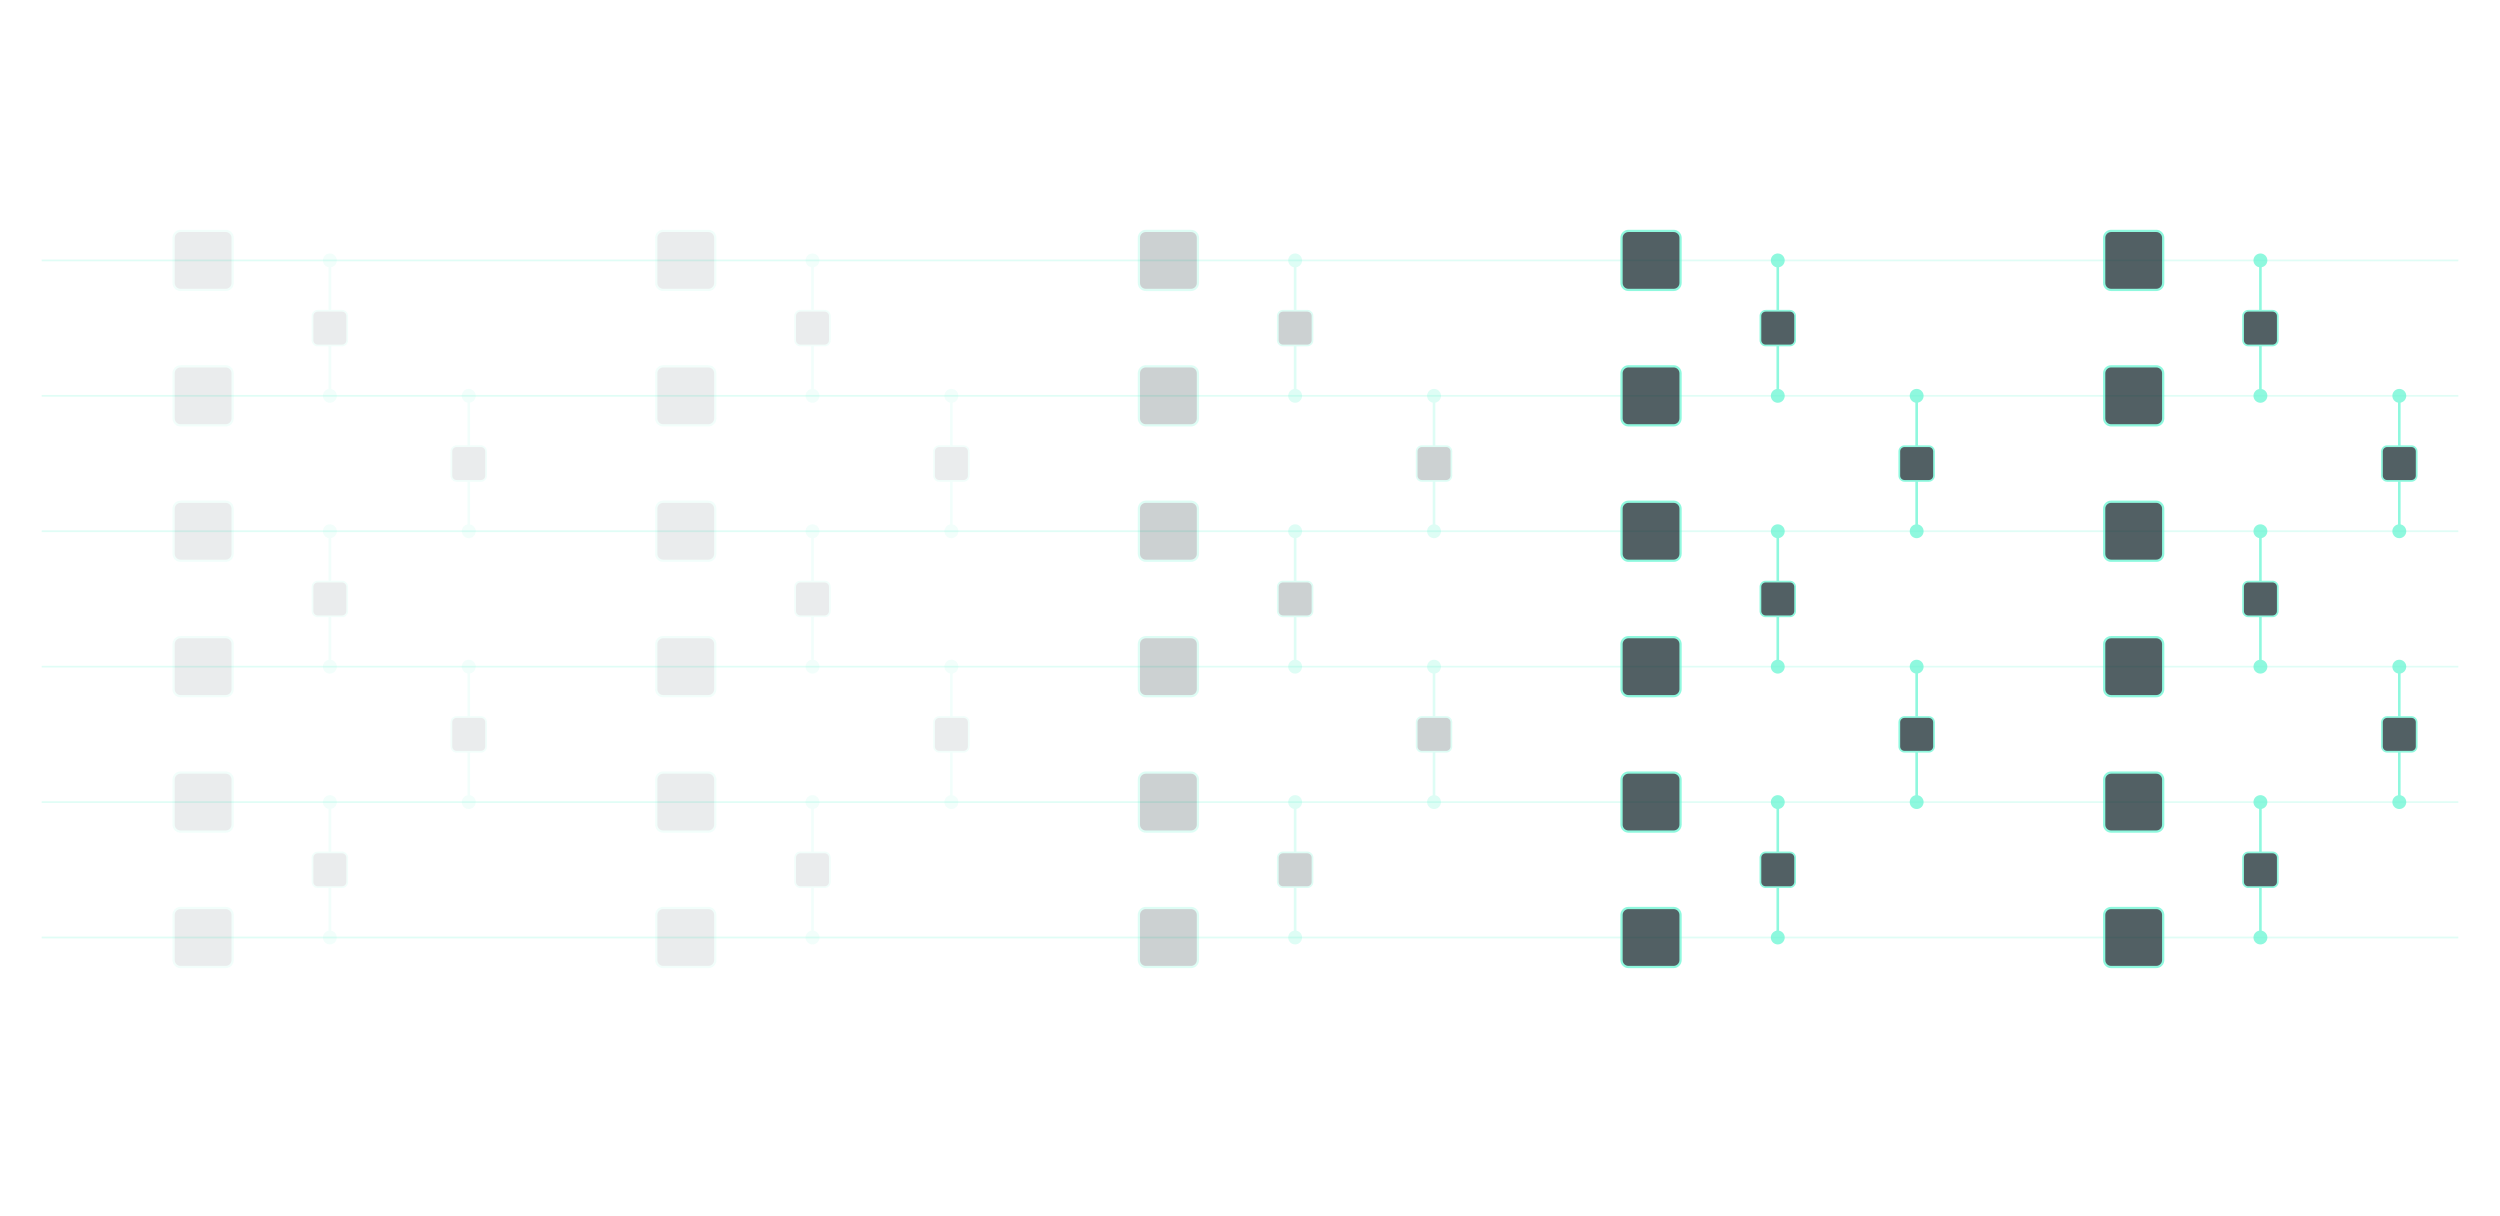
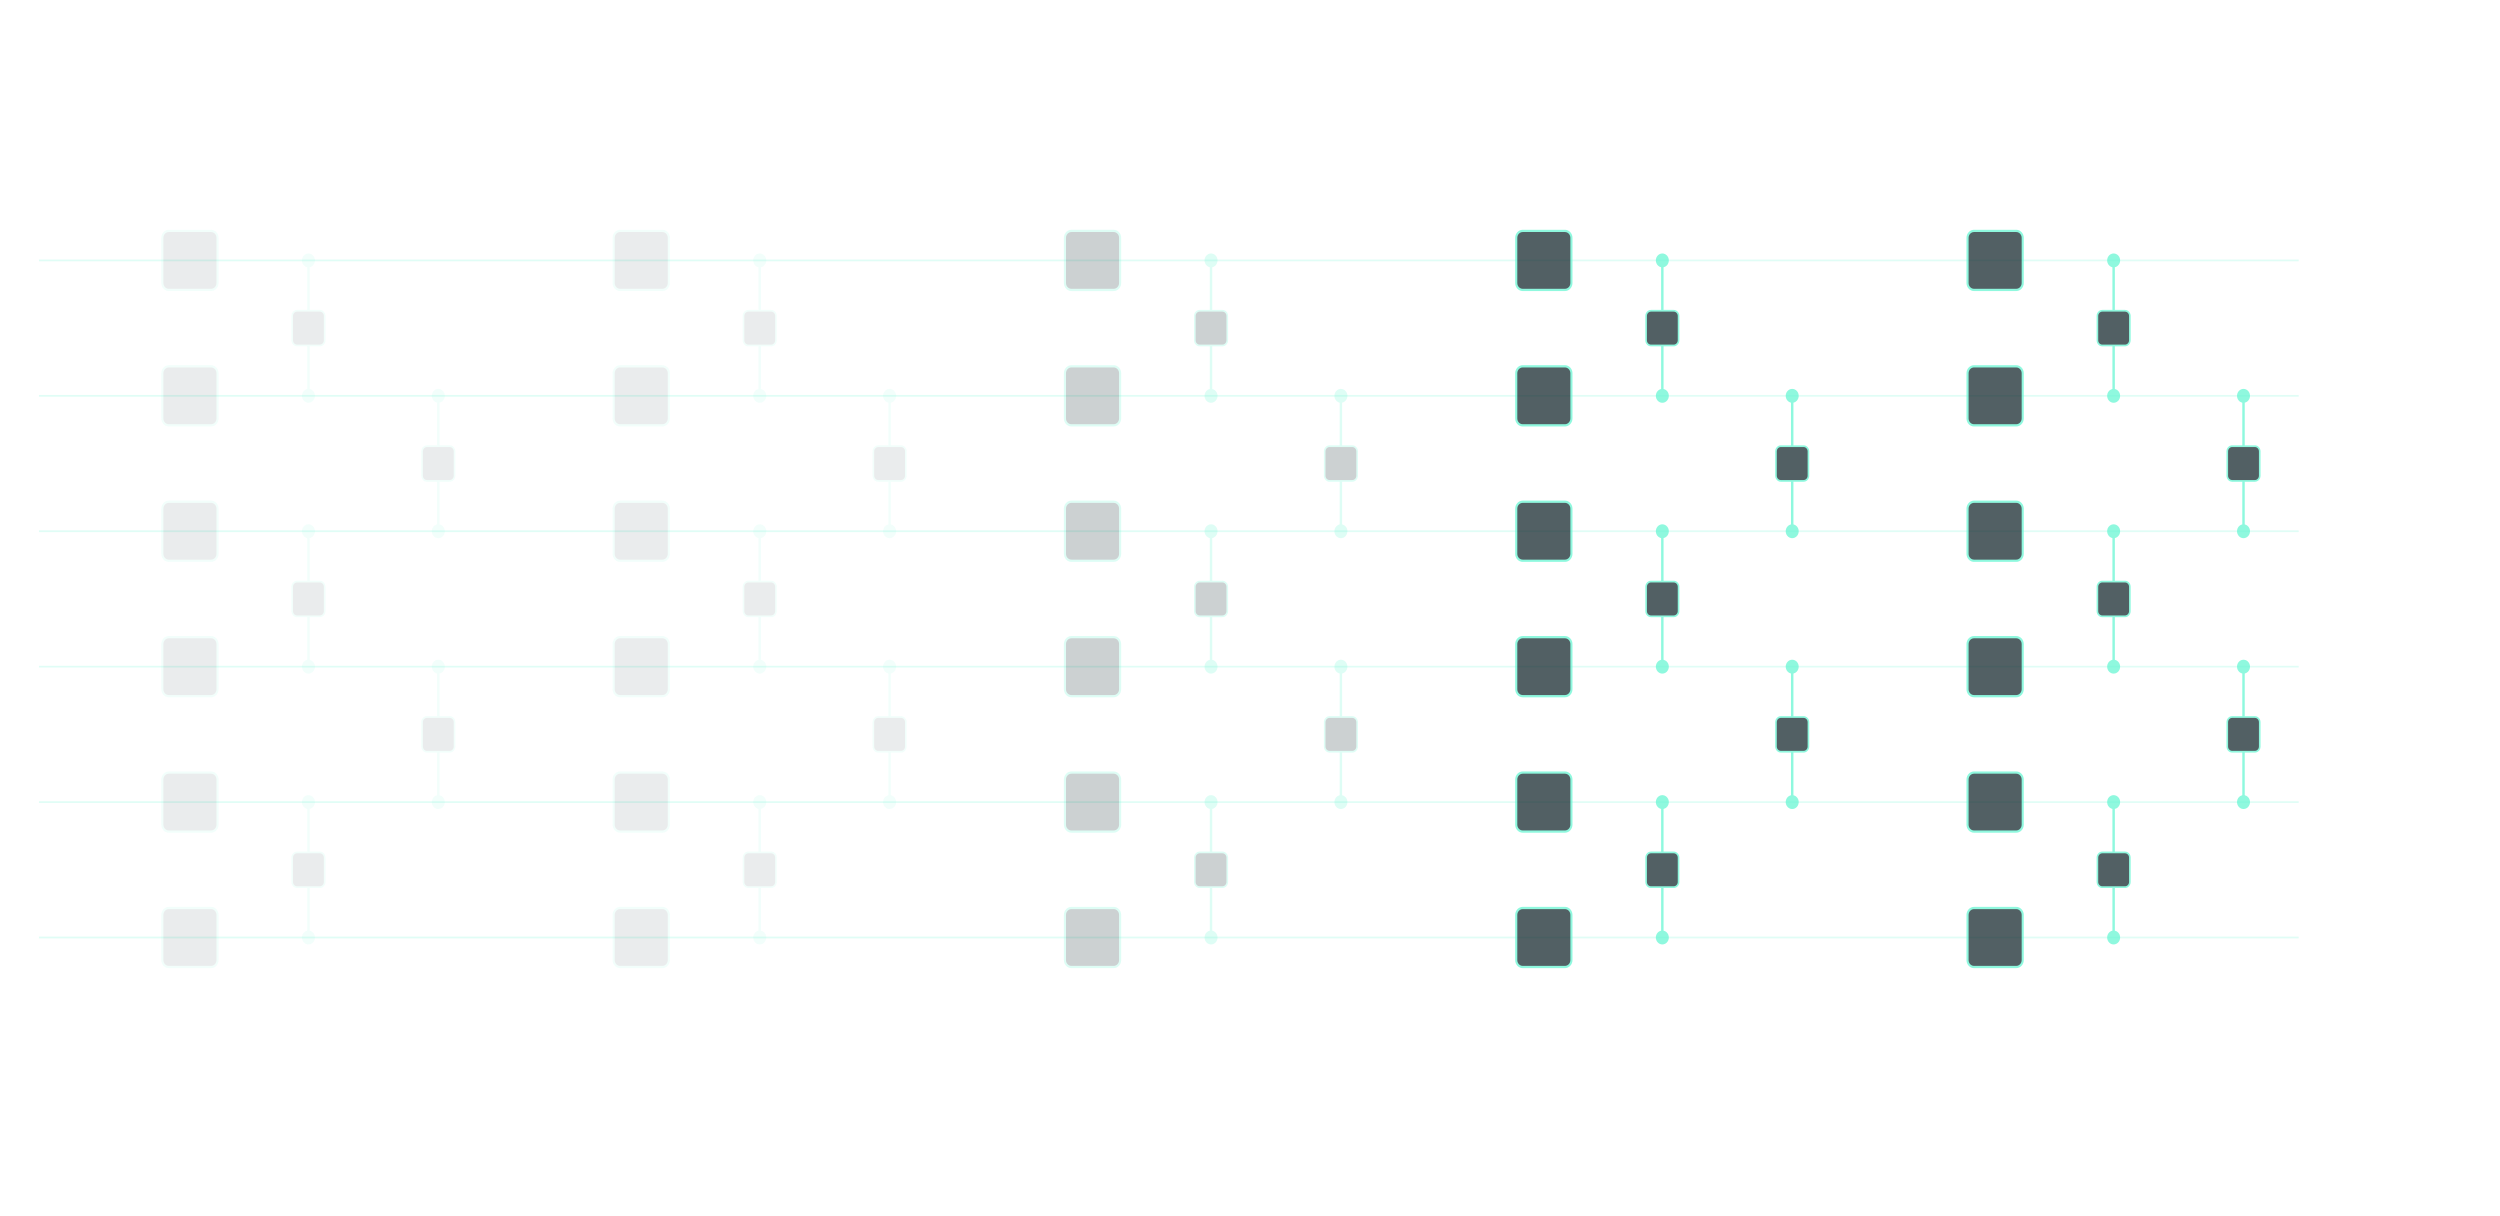
- <svg xmlns="http://www.w3.org/2000/svg" preserveAspectRatio="none" overflow="visible" style="display: block;" width="1440" height="700" viewBox="0 0 1440 700" fill="none">
+ <svg xmlns="http://www.w3.org/2000/svg" preserveAspectRatio="none" overflow="visible" style="display: block;" width="1440" height="700" viewBox="0 0 1540 700" fill="none">
  <g id="Six-qubit Ising evolution / alternating RX and nearest-neighbor ZZ layers / labels omitted">
    <g id="Vector" opacity="0.2">
      <path d="M24 150H1416Z" fill="black" />
      <path d="M24 150H1416" stroke="#64F6D2" />
    </g>
    <g id="Vector_2" opacity="0.2">
      <path d="M24 228H1416Z" fill="black" />
      <path d="M24 228H1416" stroke="#64F6D2" />
    </g>
    <g id="Vector_3" opacity="0.2">
      <path d="M24 306H1416Z" fill="black" />
      <path d="M24 306H1416" stroke="#64F6D2" />
    </g>
    <g id="Vector_4" opacity="0.2">
      <path d="M24 384H1416Z" fill="black" />
      <path d="M24 384H1416" stroke="#64F6D2" />
    </g>
    <g id="Vector_5" opacity="0.2">
      <path d="M24 462H1416Z" fill="black" />
      <path d="M24 462H1416" stroke="#64F6D2" />
    </g>
    <g id="Vector_6" opacity="0.2">
      <path d="M24 540H1416Z" fill="black" />
      <path d="M24 540H1416" stroke="#64F6D2" />
    </g>
    <g id="Group" opacity="0.087">
      <path id="Vector_7" d="M130 133H104C101.791 133 100 134.791 100 137V163C100 165.209 101.791 167 104 167H130C132.209 167 134 165.209 134 163V137C134 134.791 132.209 133 130 133Z" fill="#10242A" stroke-width="1.3" stroke="#64F6D2" />
      <path id="Vector_8" d="M130 211H104C101.791 211 100 212.791 100 215V241C100 243.209 101.791 245 104 245H130C132.209 245 134 243.209 134 241V215C134 212.791 132.209 211 130 211Z" fill="#10242A" stroke-width="1.3" stroke="#64F6D2" />
      <path id="Vector_9" d="M130 289H104C101.791 289 100 290.791 100 293V319C100 321.209 101.791 323 104 323H130C132.209 323 134 321.209 134 319V293C134 290.791 132.209 289 130 289Z" fill="#10242A" stroke-width="1.3" stroke="#64F6D2" />
      <path id="Vector_10" d="M130 367H104C101.791 367 100 368.791 100 371V397C100 399.209 101.791 401 104 401H130C132.209 401 134 399.209 134 397V371C134 368.791 132.209 367 130 367Z" fill="#10242A" stroke-width="1.3" stroke="#64F6D2" />
      <path id="Vector_11" d="M130 445H104C101.791 445 100 446.791 100 449V475C100 477.209 101.791 479 104 479H130C132.209 479 134 477.209 134 475V449C134 446.791 132.209 445 130 445Z" fill="#10242A" stroke-width="1.3" stroke="#64F6D2" />
      <path id="Vector_12" d="M130 523H104C101.791 523 100 524.791 100 527V553C100 555.209 101.791 557 104 557H130C132.209 557 134 555.209 134 553V527C134 524.791 132.209 523 130 523Z" fill="#10242A" stroke-width="1.3" stroke="#64F6D2" />
      <g id="Vector_13">
        <path d="M190 150V228Z" fill="black" />
        <path d="M190 150V228" stroke-width="1.5" stroke="#64F6D2" />
      </g>
      <path id="Vector_14" d="M190 154C192.209 154 194 152.209 194 150C194 147.791 192.209 146 190 146C187.791 146 186 147.791 186 150C186 152.209 187.791 154 190 154Z" fill="#64F6D2" />
      <path id="Vector_15" d="M190 232C192.209 232 194 230.209 194 228C194 225.791 192.209 224 190 224C187.791 224 186 225.791 186 228C186 230.209 187.791 232 190 232Z" fill="#64F6D2" />
      <path id="Vector_16" d="M197 179H183C181.343 179 180 180.343 180 182V196C180 197.657 181.343 199 183 199H197C198.657 199 200 197.657 200 196V182C200 180.343 198.657 179 197 179Z" fill="#10242A" stroke="#64F6D2" />
      <g id="Vector_17">
        <path d="M270 228V306Z" fill="black" />
        <path d="M270 228V306" stroke-width="1.5" stroke="#64F6D2" />
      </g>
      <path id="Vector_18" d="M270 232C272.209 232 274 230.209 274 228C274 225.791 272.209 224 270 224C267.791 224 266 225.791 266 228C266 230.209 267.791 232 270 232Z" fill="#64F6D2" />
      <path id="Vector_19" d="M270 310C272.209 310 274 308.209 274 306C274 303.791 272.209 302 270 302C267.791 302 266 303.791 266 306C266 308.209 267.791 310 270 310Z" fill="#64F6D2" />
      <path id="Vector_20" d="M277 257H263C261.343 257 260 258.343 260 260V274C260 275.657 261.343 277 263 277H277C278.657 277 280 275.657 280 274V260C280 258.343 278.657 257 277 257Z" fill="#10242A" stroke="#64F6D2" />
      <g id="Vector_21">
        <path d="M190 306V384Z" fill="black" />
        <path d="M190 306V384" stroke-width="1.5" stroke="#64F6D2" />
      </g>
      <path id="Vector_22" d="M190 310C192.209 310 194 308.209 194 306C194 303.791 192.209 302 190 302C187.791 302 186 303.791 186 306C186 308.209 187.791 310 190 310Z" fill="#64F6D2" />
      <path id="Vector_23" d="M190 388C192.209 388 194 386.209 194 384C194 381.791 192.209 380 190 380C187.791 380 186 381.791 186 384C186 386.209 187.791 388 190 388Z" fill="#64F6D2" />
      <path id="Vector_24" d="M197 335H183C181.343 335 180 336.343 180 338V352C180 353.657 181.343 355 183 355H197C198.657 355 200 353.657 200 352V338C200 336.343 198.657 335 197 335Z" fill="#10242A" stroke="#64F6D2" />
      <g id="Vector_25">
        <path d="M270 384V462Z" fill="black" />
        <path d="M270 384V462" stroke-width="1.5" stroke="#64F6D2" />
      </g>
      <path id="Vector_26" d="M270 388C272.209 388 274 386.209 274 384C274 381.791 272.209 380 270 380C267.791 380 266 381.791 266 384C266 386.209 267.791 388 270 388Z" fill="#64F6D2" />
      <path id="Vector_27" d="M270 466C272.209 466 274 464.209 274 462C274 459.791 272.209 458 270 458C267.791 458 266 459.791 266 462C266 464.209 267.791 466 270 466Z" fill="#64F6D2" />
      <path id="Vector_28" d="M277 413H263C261.343 413 260 414.343 260 416V430C260 431.657 261.343 433 263 433H277C278.657 433 280 431.657 280 430V416C280 414.343 278.657 413 277 413Z" fill="#10242A" stroke="#64F6D2" />
      <g id="Vector_29">
        <path d="M190 462V540Z" fill="black" />
        <path d="M190 462V540" stroke-width="1.5" stroke="#64F6D2" />
      </g>
      <path id="Vector_30" d="M190 466C192.209 466 194 464.209 194 462C194 459.791 192.209 458 190 458C187.791 458 186 459.791 186 462C186 464.209 187.791 466 190 466Z" fill="#64F6D2" />
      <path id="Vector_31" d="M190 544C192.209 544 194 542.209 194 540C194 537.791 192.209 536 190 536C187.791 536 186 537.791 186 540C186 542.209 187.791 544 190 544Z" fill="#64F6D2" />
      <path id="Vector_32" d="M197 491H183C181.343 491 180 492.343 180 494V508C180 509.657 181.343 511 183 511H197C198.657 511 200 509.657 200 508V494C200 492.343 198.657 491 197 491Z" fill="#10242A" stroke="#64F6D2" />
    </g>
    <g id="Group_2" opacity="0.087">
      <path id="Vector_33" d="M408 133H382C379.791 133 378 134.791 378 137V163C378 165.209 379.791 167 382 167H408C410.209 167 412 165.209 412 163V137C412 134.791 410.209 133 408 133Z" fill="#10242A" stroke-width="1.3" stroke="#64F6D2" />
      <path id="Vector_34" d="M408 211H382C379.791 211 378 212.791 378 215V241C378 243.209 379.791 245 382 245H408C410.209 245 412 243.209 412 241V215C412 212.791 410.209 211 408 211Z" fill="#10242A" stroke-width="1.3" stroke="#64F6D2" />
      <path id="Vector_35" d="M408 289H382C379.791 289 378 290.791 378 293V319C378 321.209 379.791 323 382 323H408C410.209 323 412 321.209 412 319V293C412 290.791 410.209 289 408 289Z" fill="#10242A" stroke-width="1.3" stroke="#64F6D2" />
      <path id="Vector_36" d="M408 367H382C379.791 367 378 368.791 378 371V397C378 399.209 379.791 401 382 401H408C410.209 401 412 399.209 412 397V371C412 368.791 410.209 367 408 367Z" fill="#10242A" stroke-width="1.3" stroke="#64F6D2" />
      <path id="Vector_37" d="M408 445H382C379.791 445 378 446.791 378 449V475C378 477.209 379.791 479 382 479H408C410.209 479 412 477.209 412 475V449C412 446.791 410.209 445 408 445Z" fill="#10242A" stroke-width="1.3" stroke="#64F6D2" />
      <path id="Vector_38" d="M408 523H382C379.791 523 378 524.791 378 527V553C378 555.209 379.791 557 382 557H408C410.209 557 412 555.209 412 553V527C412 524.791 410.209 523 408 523Z" fill="#10242A" stroke-width="1.3" stroke="#64F6D2" />
      <g id="Vector_39">
        <path d="M468 150V228Z" fill="black" />
        <path d="M468 150V228" stroke-width="1.5" stroke="#64F6D2" />
      </g>
      <path id="Vector_40" d="M468 154C470.209 154 472 152.209 472 150C472 147.791 470.209 146 468 146C465.791 146 464 147.791 464 150C464 152.209 465.791 154 468 154Z" fill="#64F6D2" />
      <path id="Vector_41" d="M468 232C470.209 232 472 230.209 472 228C472 225.791 470.209 224 468 224C465.791 224 464 225.791 464 228C464 230.209 465.791 232 468 232Z" fill="#64F6D2" />
      <path id="Vector_42" d="M475 179H461C459.343 179 458 180.343 458 182V196C458 197.657 459.343 199 461 199H475C476.657 199 478 197.657 478 196V182C478 180.343 476.657 179 475 179Z" fill="#10242A" stroke="#64F6D2" />
      <g id="Vector_43">
        <path d="M548 228V306Z" fill="black" />
        <path d="M548 228V306" stroke-width="1.5" stroke="#64F6D2" />
      </g>
      <path id="Vector_44" d="M548 232C550.209 232 552 230.209 552 228C552 225.791 550.209 224 548 224C545.791 224 544 225.791 544 228C544 230.209 545.791 232 548 232Z" fill="#64F6D2" />
      <path id="Vector_45" d="M548 310C550.209 310 552 308.209 552 306C552 303.791 550.209 302 548 302C545.791 302 544 303.791 544 306C544 308.209 545.791 310 548 310Z" fill="#64F6D2" />
      <path id="Vector_46" d="M555 257H541C539.343 257 538 258.343 538 260V274C538 275.657 539.343 277 541 277H555C556.657 277 558 275.657 558 274V260C558 258.343 556.657 257 555 257Z" fill="#10242A" stroke="#64F6D2" />
      <g id="Vector_47">
        <path d="M468 306V384Z" fill="black" />
        <path d="M468 306V384" stroke-width="1.5" stroke="#64F6D2" />
      </g>
      <path id="Vector_48" d="M468 310C470.209 310 472 308.209 472 306C472 303.791 470.209 302 468 302C465.791 302 464 303.791 464 306C464 308.209 465.791 310 468 310Z" fill="#64F6D2" />
      <path id="Vector_49" d="M468 388C470.209 388 472 386.209 472 384C472 381.791 470.209 380 468 380C465.791 380 464 381.791 464 384C464 386.209 465.791 388 468 388Z" fill="#64F6D2" />
      <path id="Vector_50" d="M475 335H461C459.343 335 458 336.343 458 338V352C458 353.657 459.343 355 461 355H475C476.657 355 478 353.657 478 352V338C478 336.343 476.657 335 475 335Z" fill="#10242A" stroke="#64F6D2" />
      <g id="Vector_51">
        <path d="M548 384V462Z" fill="black" />
        <path d="M548 384V462" stroke-width="1.5" stroke="#64F6D2" />
      </g>
      <path id="Vector_52" d="M548 388C550.209 388 552 386.209 552 384C552 381.791 550.209 380 548 380C545.791 380 544 381.791 544 384C544 386.209 545.791 388 548 388Z" fill="#64F6D2" />
      <path id="Vector_53" d="M548 466C550.209 466 552 464.209 552 462C552 459.791 550.209 458 548 458C545.791 458 544 459.791 544 462C544 464.209 545.791 466 548 466Z" fill="#64F6D2" />
      <path id="Vector_54" d="M555 413H541C539.343 413 538 414.343 538 416V430C538 431.657 539.343 433 541 433H555C556.657 433 558 431.657 558 430V416C558 414.343 556.657 413 555 413Z" fill="#10242A" stroke="#64F6D2" />
      <g id="Vector_55">
        <path d="M468 462V540Z" fill="black" />
        <path d="M468 462V540" stroke-width="1.5" stroke="#64F6D2" />
      </g>
      <path id="Vector_56" d="M468 466C470.209 466 472 464.209 472 462C472 459.791 470.209 458 468 458C465.791 458 464 459.791 464 462C464 464.209 465.791 466 468 466Z" fill="#64F6D2" />
      <path id="Vector_57" d="M468 544C470.209 544 472 542.209 472 540C472 537.791 470.209 536 468 536C465.791 536 464 537.791 464 540C464 542.209 465.791 544 468 544Z" fill="#64F6D2" />
      <path id="Vector_58" d="M475 491H461C459.343 491 458 492.343 458 494V508C458 509.657 459.343 511 461 511H475C476.657 511 478 509.657 478 508V494C478 492.343 476.657 491 475 491Z" fill="#10242A" stroke="#64F6D2" />
    </g>
    <g id="Group_3" opacity="0.212">
      <path id="Vector_59" d="M686 133H660C657.791 133 656 134.791 656 137V163C656 165.209 657.791 167 660 167H686C688.209 167 690 165.209 690 163V137C690 134.791 688.209 133 686 133Z" fill="#10242A" stroke-width="1.3" stroke="#64F6D2" />
      <path id="Vector_60" d="M686 211H660C657.791 211 656 212.791 656 215V241C656 243.209 657.791 245 660 245H686C688.209 245 690 243.209 690 241V215C690 212.791 688.209 211 686 211Z" fill="#10242A" stroke-width="1.3" stroke="#64F6D2" />
      <path id="Vector_61" d="M686 289H660C657.791 289 656 290.791 656 293V319C656 321.209 657.791 323 660 323H686C688.209 323 690 321.209 690 319V293C690 290.791 688.209 289 686 289Z" fill="#10242A" stroke-width="1.3" stroke="#64F6D2" />
      <path id="Vector_62" d="M686 367H660C657.791 367 656 368.791 656 371V397C656 399.209 657.791 401 660 401H686C688.209 401 690 399.209 690 397V371C690 368.791 688.209 367 686 367Z" fill="#10242A" stroke-width="1.3" stroke="#64F6D2" />
      <path id="Vector_63" d="M686 445H660C657.791 445 656 446.791 656 449V475C656 477.209 657.791 479 660 479H686C688.209 479 690 477.209 690 475V449C690 446.791 688.209 445 686 445Z" fill="#10242A" stroke-width="1.3" stroke="#64F6D2" />
      <path id="Vector_64" d="M686 523H660C657.791 523 656 524.791 656 527V553C656 555.209 657.791 557 660 557H686C688.209 557 690 555.209 690 553V527C690 524.791 688.209 523 686 523Z" fill="#10242A" stroke-width="1.3" stroke="#64F6D2" />
      <g id="Vector_65">
        <path d="M746 150V228Z" fill="black" />
        <path d="M746 150V228" stroke-width="1.5" stroke="#64F6D2" />
      </g>
      <path id="Vector_66" d="M746 154C748.209 154 750 152.209 750 150C750 147.791 748.209 146 746 146C743.791 146 742 147.791 742 150C742 152.209 743.791 154 746 154Z" fill="#64F6D2" />
      <path id="Vector_67" d="M746 232C748.209 232 750 230.209 750 228C750 225.791 748.209 224 746 224C743.791 224 742 225.791 742 228C742 230.209 743.791 232 746 232Z" fill="#64F6D2" />
      <path id="Vector_68" d="M753 179H739C737.343 179 736 180.343 736 182V196C736 197.657 737.343 199 739 199H753C754.657 199 756 197.657 756 196V182C756 180.343 754.657 179 753 179Z" fill="#10242A" stroke="#64F6D2" />
      <g id="Vector_69">
        <path d="M826 228V306Z" fill="black" />
        <path d="M826 228V306" stroke-width="1.5" stroke="#64F6D2" />
      </g>
      <path id="Vector_70" d="M826 232C828.209 232 830 230.209 830 228C830 225.791 828.209 224 826 224C823.791 224 822 225.791 822 228C822 230.209 823.791 232 826 232Z" fill="#64F6D2" />
      <path id="Vector_71" d="M826 310C828.209 310 830 308.209 830 306C830 303.791 828.209 302 826 302C823.791 302 822 303.791 822 306C822 308.209 823.791 310 826 310Z" fill="#64F6D2" />
      <path id="Vector_72" d="M833 257H819C817.343 257 816 258.343 816 260V274C816 275.657 817.343 277 819 277H833C834.657 277 836 275.657 836 274V260C836 258.343 834.657 257 833 257Z" fill="#10242A" stroke="#64F6D2" />
      <g id="Vector_73">
        <path d="M746 306V384Z" fill="black" />
        <path d="M746 306V384" stroke-width="1.5" stroke="#64F6D2" />
      </g>
      <path id="Vector_74" d="M746 310C748.209 310 750 308.209 750 306C750 303.791 748.209 302 746 302C743.791 302 742 303.791 742 306C742 308.209 743.791 310 746 310Z" fill="#64F6D2" />
      <path id="Vector_75" d="M746 388C748.209 388 750 386.209 750 384C750 381.791 748.209 380 746 380C743.791 380 742 381.791 742 384C742 386.209 743.791 388 746 388Z" fill="#64F6D2" />
      <path id="Vector_76" d="M753 335H739C737.343 335 736 336.343 736 338V352C736 353.657 737.343 355 739 355H753C754.657 355 756 353.657 756 352V338C756 336.343 754.657 335 753 335Z" fill="#10242A" stroke="#64F6D2" />
      <g id="Vector_77">
        <path d="M826 384V462Z" fill="black" />
        <path d="M826 384V462" stroke-width="1.5" stroke="#64F6D2" />
      </g>
      <path id="Vector_78" d="M826 388C828.209 388 830 386.209 830 384C830 381.791 828.209 380 826 380C823.791 380 822 381.791 822 384C822 386.209 823.791 388 826 388Z" fill="#64F6D2" />
      <path id="Vector_79" d="M826 466C828.209 466 830 464.209 830 462C830 459.791 828.209 458 826 458C823.791 458 822 459.791 822 462C822 464.209 823.791 466 826 466Z" fill="#64F6D2" />
      <path id="Vector_80" d="M833 413H819C817.343 413 816 414.343 816 416V430C816 431.657 817.343 433 819 433H833C834.657 433 836 431.657 836 430V416C836 414.343 834.657 413 833 413Z" fill="#10242A" stroke="#64F6D2" />
      <g id="Vector_81">
        <path d="M746 462V540Z" fill="black" />
        <path d="M746 462V540" stroke-width="1.5" stroke="#64F6D2" />
      </g>
      <path id="Vector_82" d="M746 466C748.209 466 750 464.209 750 462C750 459.791 748.209 458 746 458C743.791 458 742 459.791 742 462C742 464.209 743.791 466 746 466Z" fill="#64F6D2" />
      <path id="Vector_83" d="M746 544C748.209 544 750 542.209 750 540C750 537.791 748.209 536 746 536C743.791 536 742 537.791 742 540C742 542.209 743.791 544 746 544Z" fill="#64F6D2" />
      <path id="Vector_84" d="M753 491H739C737.343 491 736 492.343 736 494V508C736 509.657 737.343 511 739 511H753C754.657 511 756 509.657 756 508V494C756 492.343 754.657 491 753 491Z" fill="#10242A" stroke="#64F6D2" />
    </g>
    <g id="Group_4" opacity="0.725">
      <path id="Vector_85" d="M964 133H938C935.791 133 934 134.791 934 137V163C934 165.209 935.791 167 938 167H964C966.209 167 968 165.209 968 163V137C968 134.791 966.209 133 964 133Z" fill="#10242A" stroke-width="1.3" stroke="#64F6D2" />
      <path id="Vector_86" d="M964 211H938C935.791 211 934 212.791 934 215V241C934 243.209 935.791 245 938 245H964C966.209 245 968 243.209 968 241V215C968 212.791 966.209 211 964 211Z" fill="#10242A" stroke-width="1.3" stroke="#64F6D2" />
      <path id="Vector_87" d="M964 289H938C935.791 289 934 290.791 934 293V319C934 321.209 935.791 323 938 323H964C966.209 323 968 321.209 968 319V293C968 290.791 966.209 289 964 289Z" fill="#10242A" stroke-width="1.3" stroke="#64F6D2" />
      <path id="Vector_88" d="M964 367H938C935.791 367 934 368.791 934 371V397C934 399.209 935.791 401 938 401H964C966.209 401 968 399.209 968 397V371C968 368.791 966.209 367 964 367Z" fill="#10242A" stroke-width="1.3" stroke="#64F6D2" />
      <path id="Vector_89" d="M964 445H938C935.791 445 934 446.791 934 449V475C934 477.209 935.791 479 938 479H964C966.209 479 968 477.209 968 475V449C968 446.791 966.209 445 964 445Z" fill="#10242A" stroke-width="1.3" stroke="#64F6D2" />
      <path id="Vector_90" d="M964 523H938C935.791 523 934 524.791 934 527V553C934 555.209 935.791 557 938 557H964C966.209 557 968 555.209 968 553V527C968 524.791 966.209 523 964 523Z" fill="#10242A" stroke-width="1.3" stroke="#64F6D2" />
      <g id="Vector_91">
        <path d="M1024 150V228Z" fill="black" />
        <path d="M1024 150V228" stroke-width="1.5" stroke="#64F6D2" />
      </g>
      <path id="Vector_92" d="M1024 154C1026.21 154 1028 152.209 1028 150C1028 147.791 1026.21 146 1024 146C1021.79 146 1020 147.791 1020 150C1020 152.209 1021.79 154 1024 154Z" fill="#64F6D2" />
      <path id="Vector_93" d="M1024 232C1026.21 232 1028 230.209 1028 228C1028 225.791 1026.21 224 1024 224C1021.79 224 1020 225.791 1020 228C1020 230.209 1021.79 232 1024 232Z" fill="#64F6D2" />
      <path id="Vector_94" d="M1031 179H1017C1015.34 179 1014 180.343 1014 182V196C1014 197.657 1015.34 199 1017 199H1031C1032.66 199 1034 197.657 1034 196V182C1034 180.343 1032.66 179 1031 179Z" fill="#10242A" stroke="#64F6D2" />
      <g id="Vector_95">
        <path d="M1104 228V306Z" fill="black" />
        <path d="M1104 228V306" stroke-width="1.5" stroke="#64F6D2" />
      </g>
      <path id="Vector_96" d="M1104 232C1106.21 232 1108 230.209 1108 228C1108 225.791 1106.21 224 1104 224C1101.79 224 1100 225.791 1100 228C1100 230.209 1101.79 232 1104 232Z" fill="#64F6D2" />
      <path id="Vector_97" d="M1104 310C1106.21 310 1108 308.209 1108 306C1108 303.791 1106.21 302 1104 302C1101.79 302 1100 303.791 1100 306C1100 308.209 1101.79 310 1104 310Z" fill="#64F6D2" />
      <path id="Vector_98" d="M1111 257H1097C1095.34 257 1094 258.343 1094 260V274C1094 275.657 1095.34 277 1097 277H1111C1112.66 277 1114 275.657 1114 274V260C1114 258.343 1112.66 257 1111 257Z" fill="#10242A" stroke="#64F6D2" />
      <g id="Vector_99">
        <path d="M1024 306V384Z" fill="black" />
        <path d="M1024 306V384" stroke-width="1.5" stroke="#64F6D2" />
      </g>
      <path id="Vector_100" d="M1024 310C1026.21 310 1028 308.209 1028 306C1028 303.791 1026.21 302 1024 302C1021.79 302 1020 303.791 1020 306C1020 308.209 1021.79 310 1024 310Z" fill="#64F6D2" />
      <path id="Vector_101" d="M1024 388C1026.21 388 1028 386.209 1028 384C1028 381.791 1026.21 380 1024 380C1021.79 380 1020 381.791 1020 384C1020 386.209 1021.79 388 1024 388Z" fill="#64F6D2" />
      <path id="Vector_102" d="M1031 335H1017C1015.34 335 1014 336.343 1014 338V352C1014 353.657 1015.34 355 1017 355H1031C1032.66 355 1034 353.657 1034 352V338C1034 336.343 1032.66 335 1031 335Z" fill="#10242A" stroke="#64F6D2" />
      <g id="Vector_103">
        <path d="M1104 384V462Z" fill="black" />
        <path d="M1104 384V462" stroke-width="1.5" stroke="#64F6D2" />
      </g>
      <path id="Vector_104" d="M1104 388C1106.21 388 1108 386.209 1108 384C1108 381.791 1106.21 380 1104 380C1101.79 380 1100 381.791 1100 384C1100 386.209 1101.79 388 1104 388Z" fill="#64F6D2" />
      <path id="Vector_105" d="M1104 466C1106.21 466 1108 464.209 1108 462C1108 459.791 1106.21 458 1104 458C1101.79 458 1100 459.791 1100 462C1100 464.209 1101.79 466 1104 466Z" fill="#64F6D2" />
      <path id="Vector_106" d="M1111 413H1097C1095.34 413 1094 414.343 1094 416V430C1094 431.657 1095.34 433 1097 433H1111C1112.66 433 1114 431.657 1114 430V416C1114 414.343 1112.66 413 1111 413Z" fill="#10242A" stroke="#64F6D2" />
      <g id="Vector_107">
        <path d="M1024 462V540Z" fill="black" />
        <path d="M1024 462V540" stroke-width="1.5" stroke="#64F6D2" />
      </g>
      <path id="Vector_108" d="M1024 466C1026.21 466 1028 464.209 1028 462C1028 459.791 1026.21 458 1024 458C1021.79 458 1020 459.791 1020 462C1020 464.209 1021.79 466 1024 466Z" fill="#64F6D2" />
      <path id="Vector_109" d="M1024 544C1026.21 544 1028 542.209 1028 540C1028 537.791 1026.21 536 1024 536C1021.79 536 1020 537.791 1020 540C1020 542.209 1021.79 544 1024 544Z" fill="#64F6D2" />
      <path id="Vector_110" d="M1031 491H1017C1015.34 491 1014 492.343 1014 494V508C1014 509.657 1015.34 511 1017 511H1031C1032.66 511 1034 509.657 1034 508V494C1034 492.343 1032.66 491 1031 491Z" fill="#10242A" stroke="#64F6D2" />
    </g>
    <g id="Group_5" opacity="0.725">
      <path id="Vector_111" d="M1242 133H1216C1213.79 133 1212 134.791 1212 137V163C1212 165.209 1213.79 167 1216 167H1242C1244.21 167 1246 165.209 1246 163V137C1246 134.791 1244.21 133 1242 133Z" fill="#10242A" stroke-width="1.3" stroke="#64F6D2" />
      <path id="Vector_112" d="M1242 211H1216C1213.79 211 1212 212.791 1212 215V241C1212 243.209 1213.79 245 1216 245H1242C1244.21 245 1246 243.209 1246 241V215C1246 212.791 1244.21 211 1242 211Z" fill="#10242A" stroke-width="1.3" stroke="#64F6D2" />
      <path id="Vector_113" d="M1242 289H1216C1213.79 289 1212 290.791 1212 293V319C1212 321.209 1213.79 323 1216 323H1242C1244.21 323 1246 321.209 1246 319V293C1246 290.791 1244.21 289 1242 289Z" fill="#10242A" stroke-width="1.3" stroke="#64F6D2" />
      <path id="Vector_114" d="M1242 367H1216C1213.79 367 1212 368.791 1212 371V397C1212 399.209 1213.79 401 1216 401H1242C1244.21 401 1246 399.209 1246 397V371C1246 368.791 1244.21 367 1242 367Z" fill="#10242A" stroke-width="1.3" stroke="#64F6D2" />
      <path id="Vector_115" d="M1242 445H1216C1213.79 445 1212 446.791 1212 449V475C1212 477.209 1213.79 479 1216 479H1242C1244.21 479 1246 477.209 1246 475V449C1246 446.791 1244.21 445 1242 445Z" fill="#10242A" stroke-width="1.3" stroke="#64F6D2" />
      <path id="Vector_116" d="M1242 523H1216C1213.79 523 1212 524.791 1212 527V553C1212 555.209 1213.79 557 1216 557H1242C1244.21 557 1246 555.209 1246 553V527C1246 524.791 1244.21 523 1242 523Z" fill="#10242A" stroke-width="1.3" stroke="#64F6D2" />
      <g id="Vector_117">
        <path d="M1302 150V228Z" fill="black" />
        <path d="M1302 150V228" stroke-width="1.5" stroke="#64F6D2" />
      </g>
      <path id="Vector_118" d="M1302 154C1304.21 154 1306 152.209 1306 150C1306 147.791 1304.21 146 1302 146C1299.79 146 1298 147.791 1298 150C1298 152.209 1299.79 154 1302 154Z" fill="#64F6D2" />
      <path id="Vector_119" d="M1302 232C1304.21 232 1306 230.209 1306 228C1306 225.791 1304.21 224 1302 224C1299.79 224 1298 225.791 1298 228C1298 230.209 1299.79 232 1302 232Z" fill="#64F6D2" />
      <path id="Vector_120" d="M1309 179H1295C1293.34 179 1292 180.343 1292 182V196C1292 197.657 1293.34 199 1295 199H1309C1310.66 199 1312 197.657 1312 196V182C1312 180.343 1310.66 179 1309 179Z" fill="#10242A" stroke="#64F6D2" />
      <g id="Vector_121">
        <path d="M1382 228V306Z" fill="black" />
        <path d="M1382 228V306" stroke-width="1.5" stroke="#64F6D2" />
      </g>
      <path id="Vector_122" d="M1382 232C1384.21 232 1386 230.209 1386 228C1386 225.791 1384.21 224 1382 224C1379.79 224 1378 225.791 1378 228C1378 230.209 1379.79 232 1382 232Z" fill="#64F6D2" />
      <path id="Vector_123" d="M1382 310C1384.21 310 1386 308.209 1386 306C1386 303.791 1384.21 302 1382 302C1379.79 302 1378 303.791 1378 306C1378 308.209 1379.79 310 1382 310Z" fill="#64F6D2" />
      <path id="Vector_124" d="M1389 257H1375C1373.34 257 1372 258.343 1372 260V274C1372 275.657 1373.34 277 1375 277H1389C1390.66 277 1392 275.657 1392 274V260C1392 258.343 1390.66 257 1389 257Z" fill="#10242A" stroke="#64F6D2" />
      <g id="Vector_125">
        <path d="M1302 306V384Z" fill="black" />
        <path d="M1302 306V384" stroke-width="1.5" stroke="#64F6D2" />
      </g>
      <path id="Vector_126" d="M1302 310C1304.21 310 1306 308.209 1306 306C1306 303.791 1304.21 302 1302 302C1299.79 302 1298 303.791 1298 306C1298 308.209 1299.79 310 1302 310Z" fill="#64F6D2" />
      <path id="Vector_127" d="M1302 388C1304.21 388 1306 386.209 1306 384C1306 381.791 1304.21 380 1302 380C1299.79 380 1298 381.791 1298 384C1298 386.209 1299.79 388 1302 388Z" fill="#64F6D2" />
      <path id="Vector_128" d="M1309 335H1295C1293.34 335 1292 336.343 1292 338V352C1292 353.657 1293.34 355 1295 355H1309C1310.66 355 1312 353.657 1312 352V338C1312 336.343 1310.66 335 1309 335Z" fill="#10242A" stroke="#64F6D2" />
      <g id="Vector_129">
        <path d="M1382 384V462Z" fill="black" />
        <path d="M1382 384V462" stroke-width="1.5" stroke="#64F6D2" />
      </g>
      <path id="Vector_130" d="M1382 388C1384.21 388 1386 386.209 1386 384C1386 381.791 1384.21 380 1382 380C1379.79 380 1378 381.791 1378 384C1378 386.209 1379.79 388 1382 388Z" fill="#64F6D2" />
      <path id="Vector_131" d="M1382 466C1384.21 466 1386 464.209 1386 462C1386 459.791 1384.21 458 1382 458C1379.79 458 1378 459.791 1378 462C1378 464.209 1379.79 466 1382 466Z" fill="#64F6D2" />
      <path id="Vector_132" d="M1389 413H1375C1373.34 413 1372 414.343 1372 416V430C1372 431.657 1373.34 433 1375 433H1389C1390.66 433 1392 431.657 1392 430V416C1392 414.343 1390.66 413 1389 413Z" fill="#10242A" stroke="#64F6D2" />
      <g id="Vector_133">
        <path d="M1302 462V540Z" fill="black" />
        <path d="M1302 462V540" stroke-width="1.5" stroke="#64F6D2" />
      </g>
      <path id="Vector_134" d="M1302 466C1304.21 466 1306 464.209 1306 462C1306 459.791 1304.21 458 1302 458C1299.79 458 1298 459.791 1298 462C1298 464.209 1299.79 466 1302 466Z" fill="#64F6D2" />
      <path id="Vector_135" d="M1302 544C1304.21 544 1306 542.209 1306 540C1306 537.791 1304.21 536 1302 536C1299.79 536 1298 537.791 1298 540C1298 542.209 1299.79 544 1302 544Z" fill="#64F6D2" />
      <path id="Vector_136" d="M1309 491H1295C1293.34 491 1292 492.343 1292 494V508C1292 509.657 1293.34 511 1295 511H1309C1310.66 511 1312 509.657 1312 508V494C1312 492.343 1310.66 491 1309 491Z" fill="#10242A" stroke="#64F6D2" />
    </g>
  </g>
</svg>
